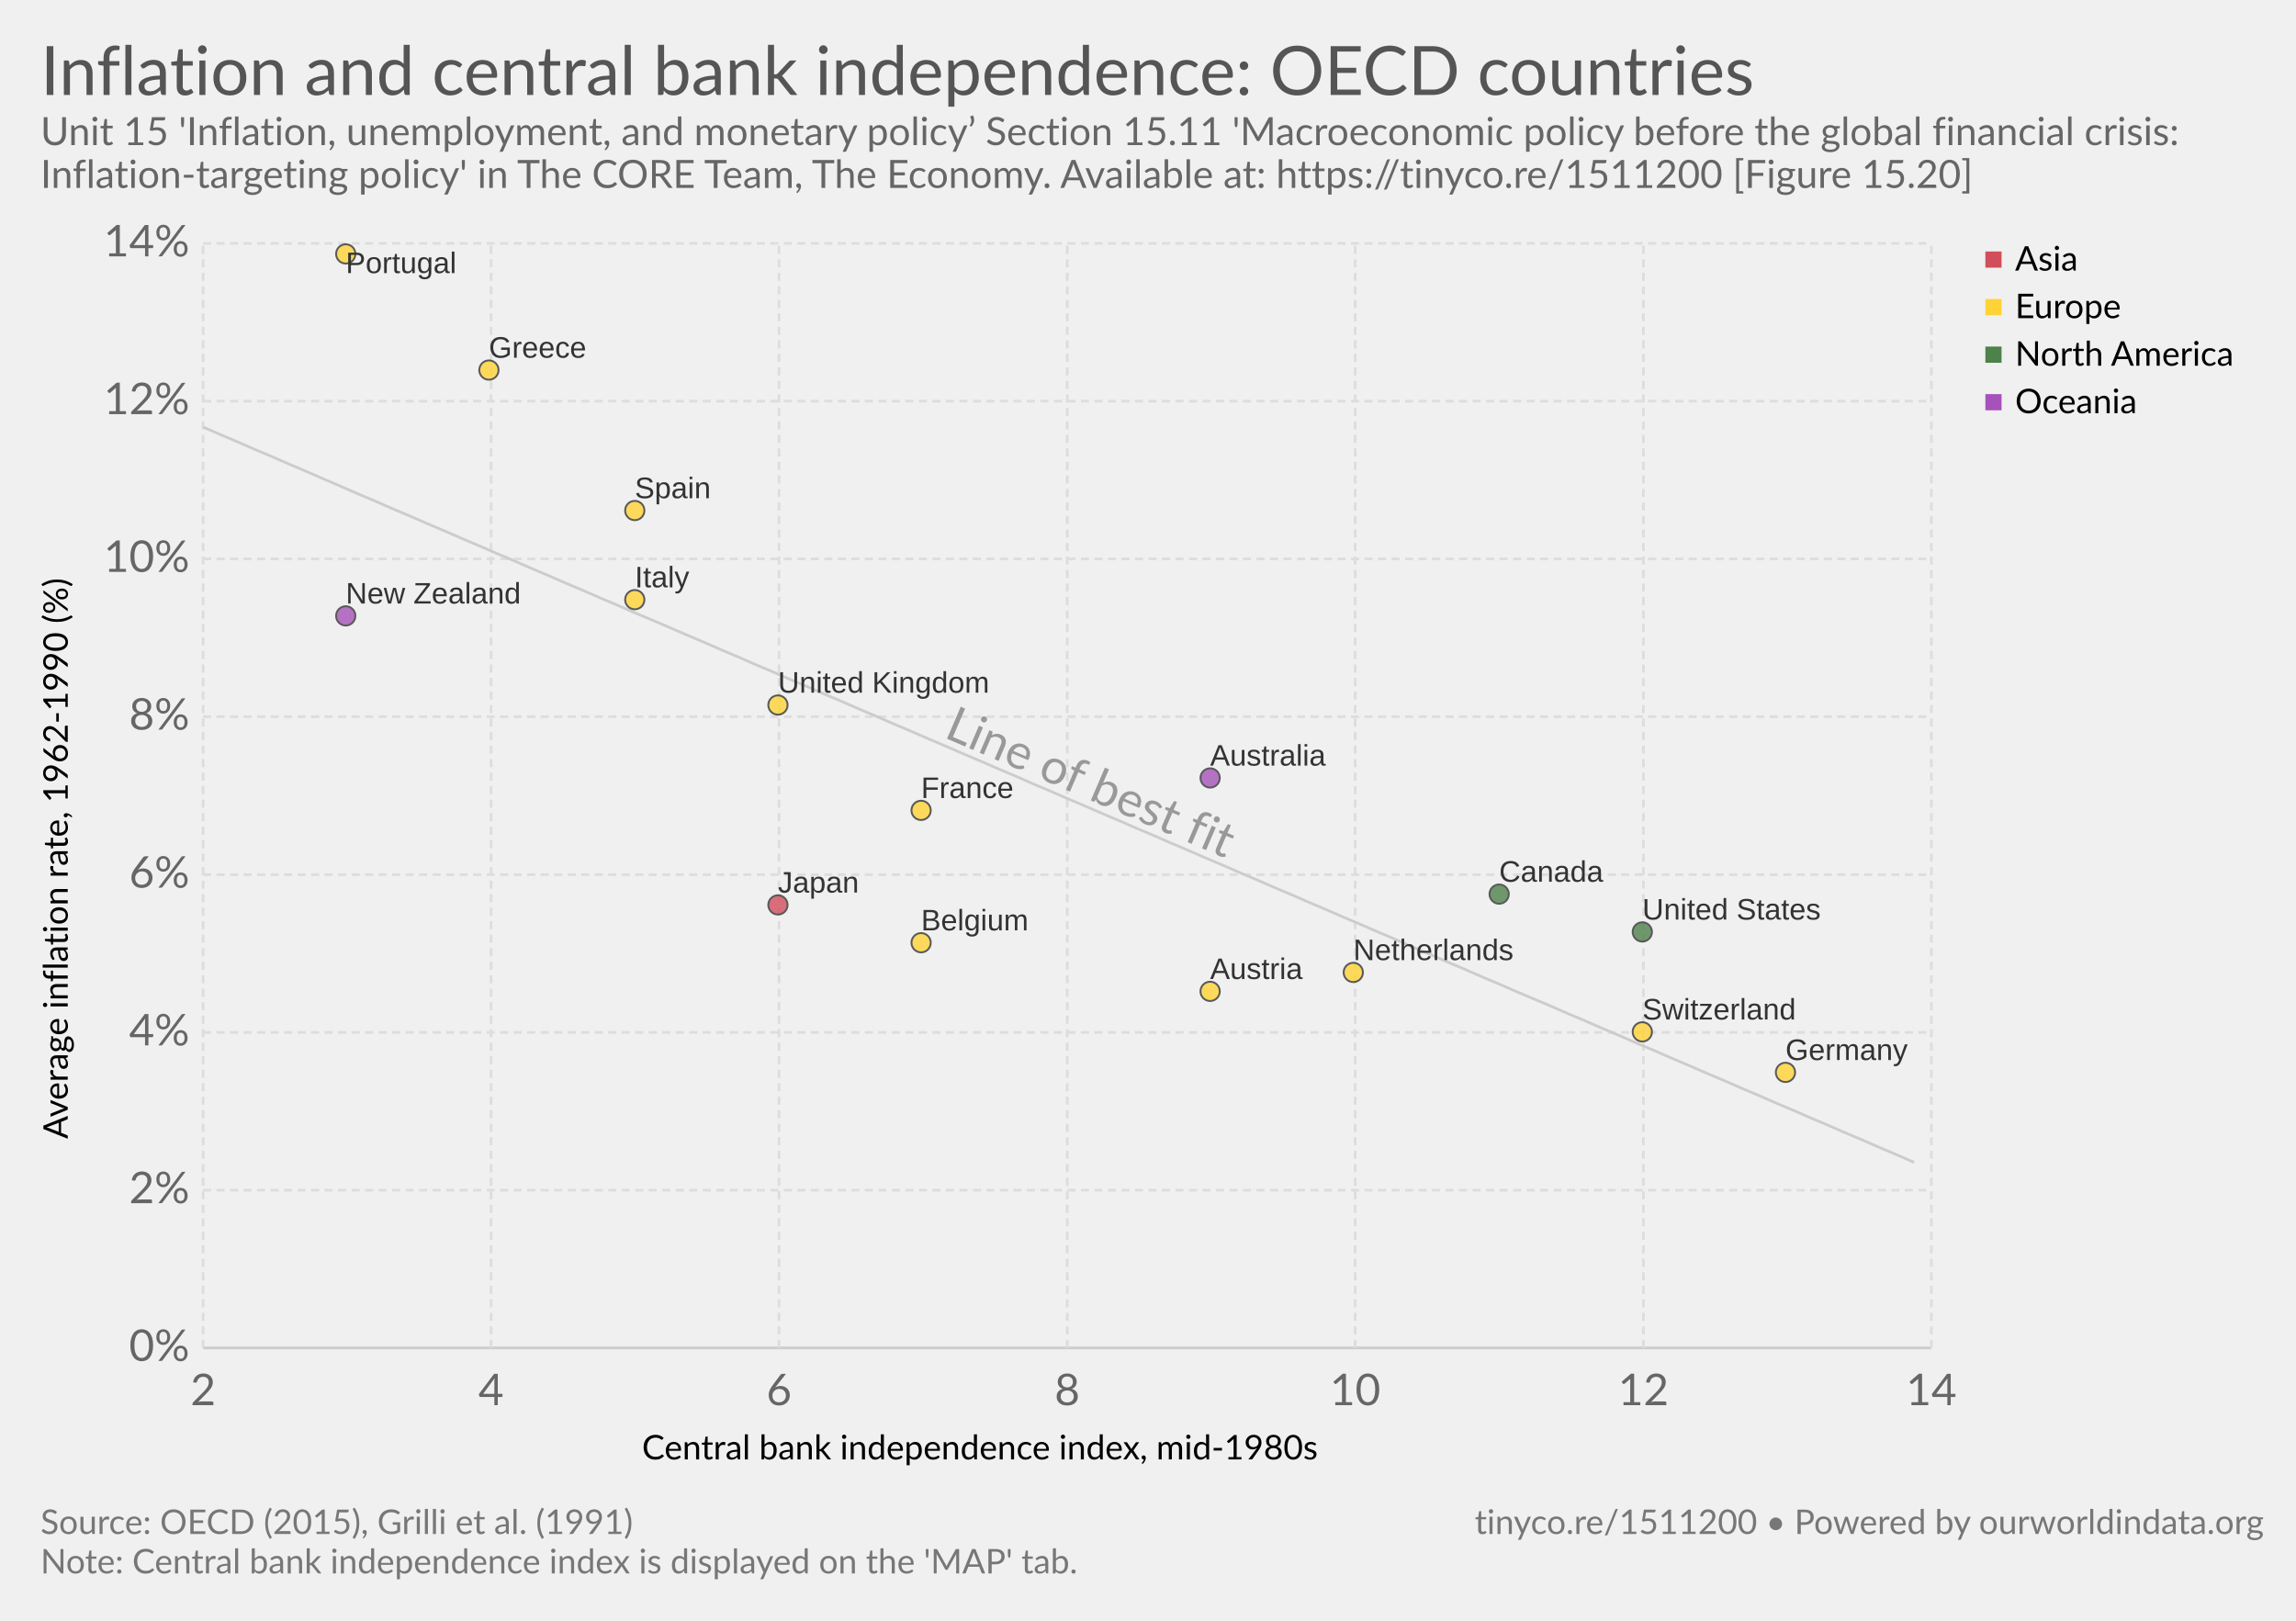
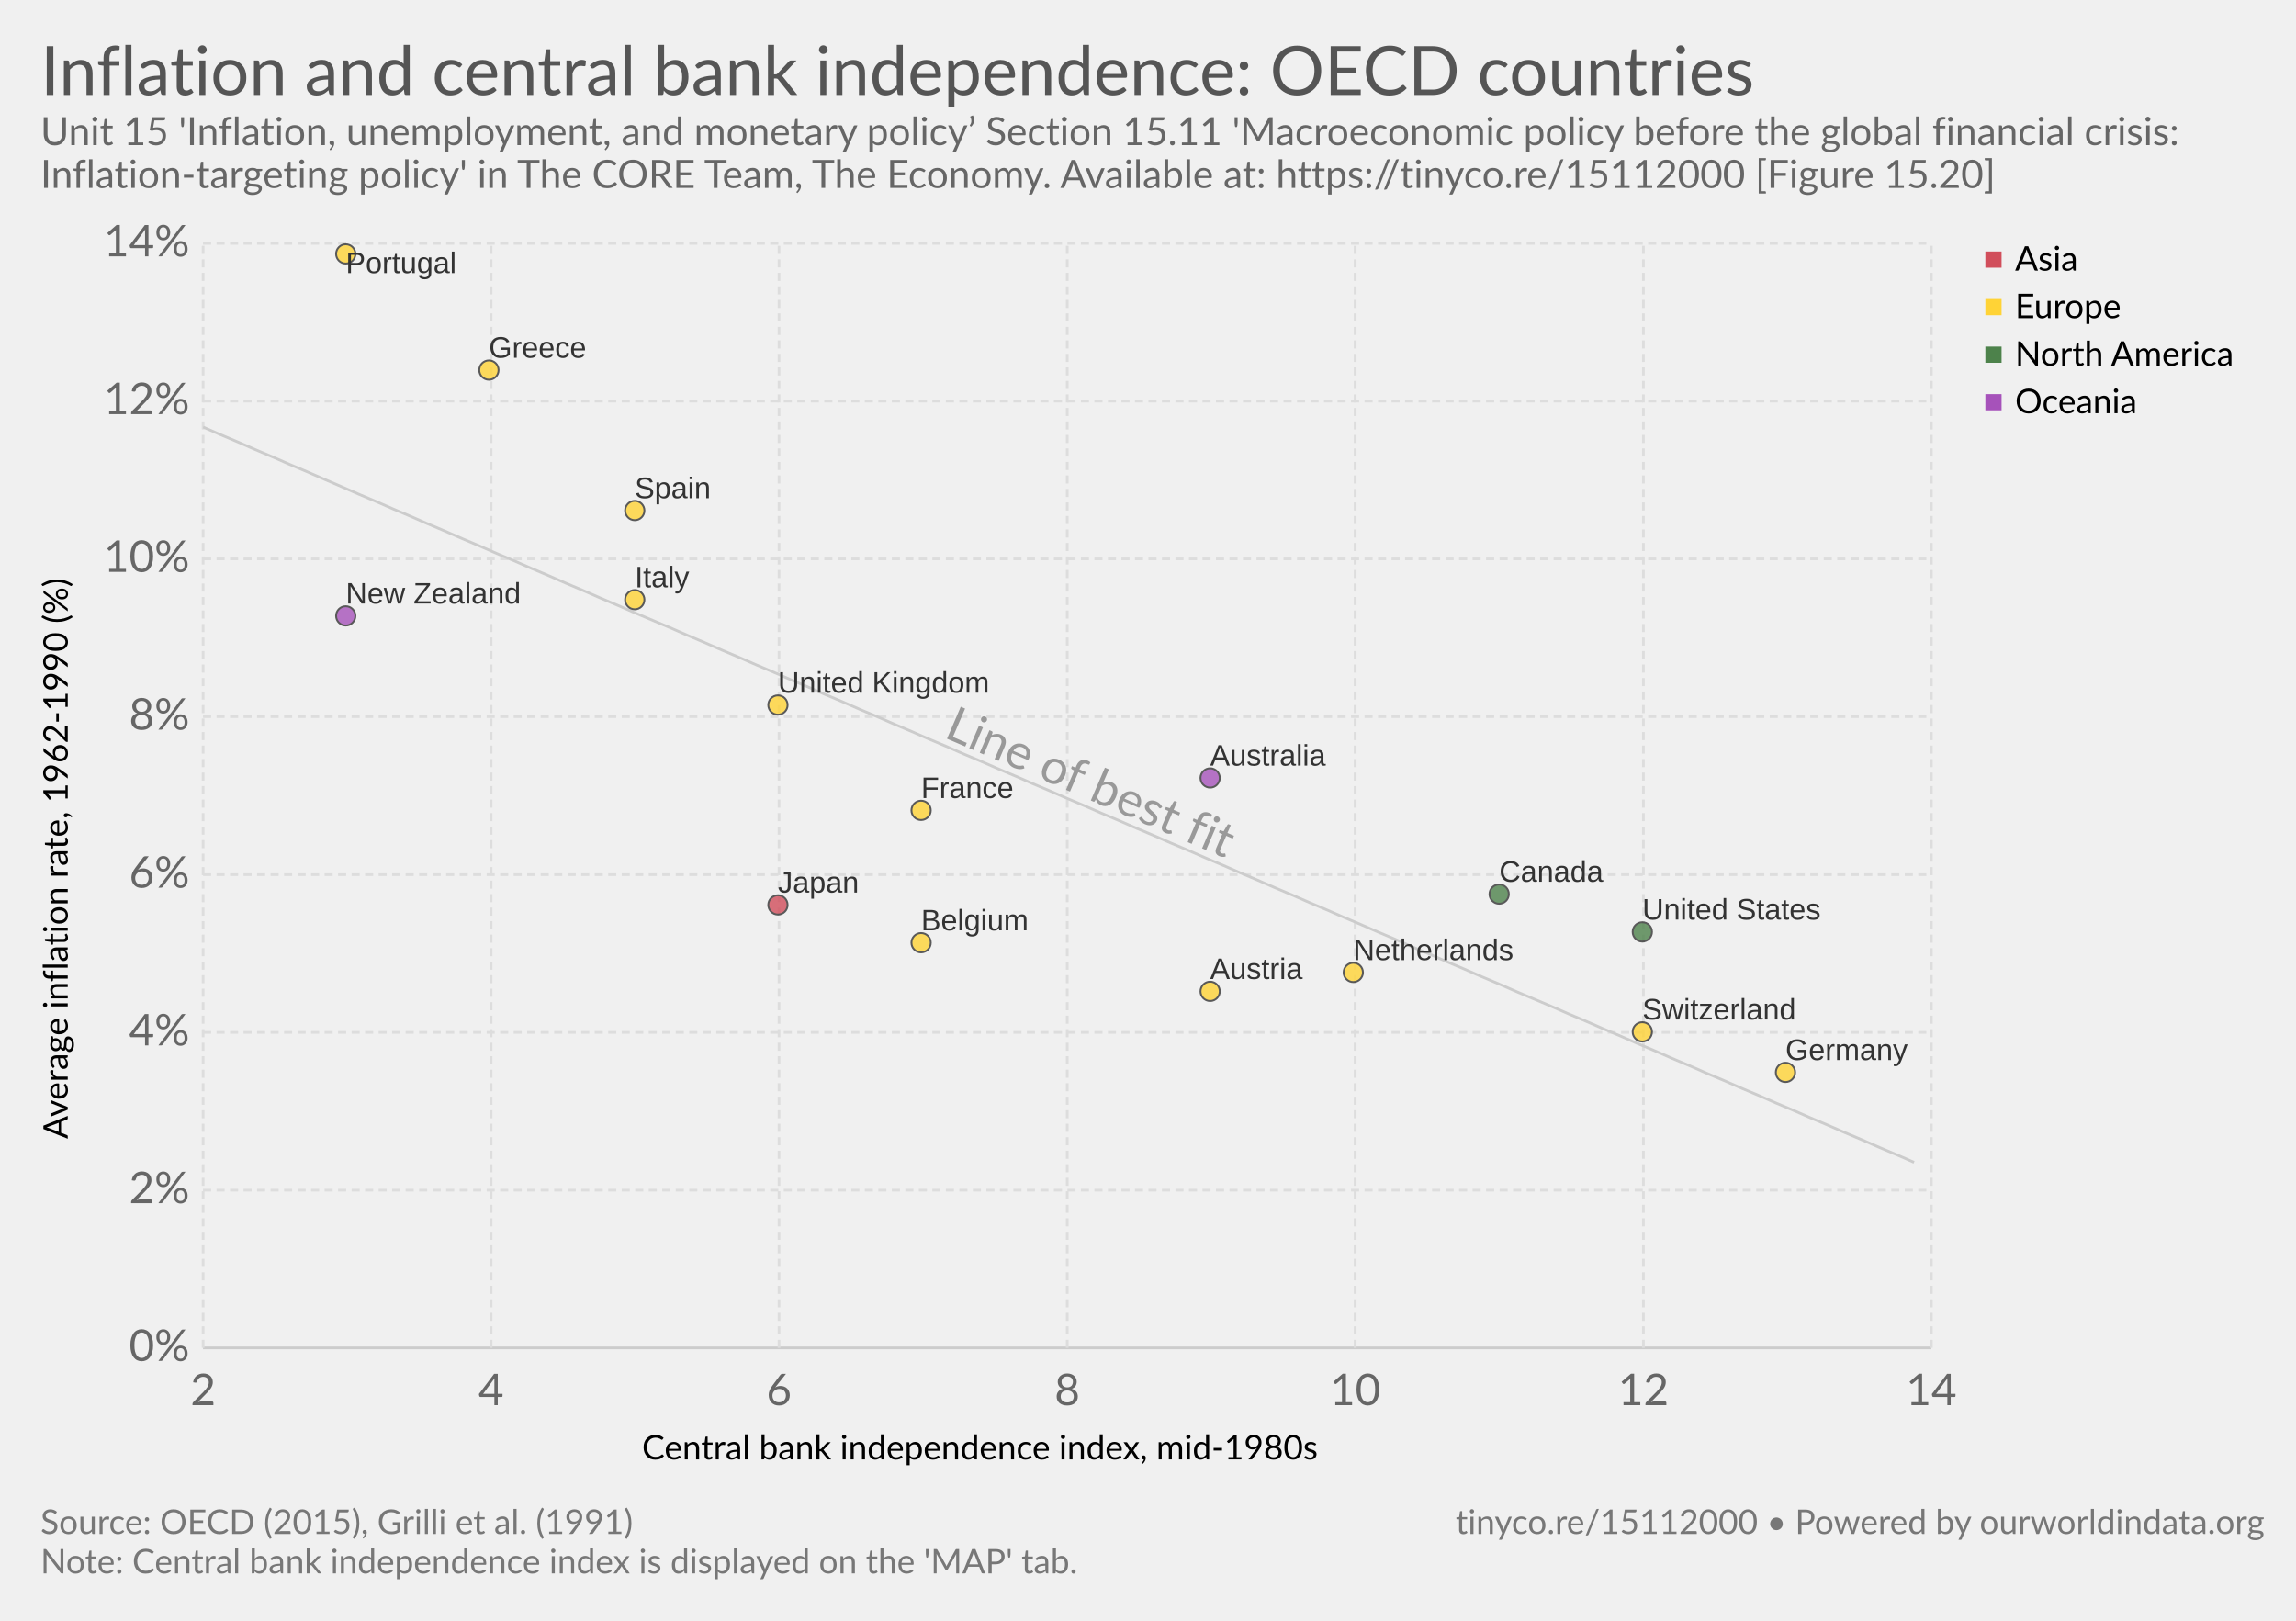
<svg xmlns="http://www.w3.org/2000/svg" version="1.1" style="font-family:Lato, 'Helvetica Neue', Helvetica, Arial, sans-serif;font-size:18px;background-color:white;text-rendering:optimizeLegibility;-webkit-font-smoothing:antialiased" width="850" height="600">
  <g class="HeaderView">
    <a href="https://ourworldindata.org/grapher/inflation-and-central-bank-independence-oecd-countries" target="_blank">
      <text font-size="25.20" x="15.0" y="35.2" fill="#555">
        <tspan x="15" y="35.16">Inflation and central bank independence: OECD countries</tspan>
      </text>
    </a>
    <text font-size="14.40" x="15.0" y="53.7" fill="#666">
      <tspan x="15" y="53.72">Unit 15 'Inflation, unemployment, and monetary policy’ Section 15.11 'Macroeconomic policy before the global financial crisis:</tspan>
-       <tspan x="15" y="69.56">Inflation-targeting policy' in The CORE Team, The Economy. Available at: https://tinyco.re/1511200 [Figure 15.20]
+       <tspan x="15" y="69.56">Inflation-targeting policy' in The CORE Team, The Economy. Available at: https://tinyco.re/15112000 [Figure 15.20]
</tspan>
    </text>
  </g>
  <g>
    <g class="AxisBoxView">
      <g class="HorizontalAxis">
        <text font-size="12.60" x="237.7" y="540.3">
          <tspan x="237.677" y="540.28">Central bank independence index, mid-1980s</tspan>
        </text>
        <text x="75.2" y="520.2" fill="#666" text-anchor="middle" font-size="16.2">2</text>
        <text x="181.8" y="520.2" fill="#666" text-anchor="middle" font-size="16.2">4</text>
        <text x="288.4" y="520.2" fill="#666" text-anchor="middle" font-size="16.2">6</text>
        <text x="395.1" y="520.2" fill="#666" text-anchor="middle" font-size="16.2">8</text>
        <text x="501.7" y="520.2" fill="#666" text-anchor="middle" font-size="16.2">10</text>
        <text x="608.4" y="520.2" fill="#666" text-anchor="middle" font-size="16.2">12</text>
        <text x="715" y="520.2" fill="#666" text-anchor="middle" font-size="16.2">14</text>
      </g>
      <g class="VerticalAxis">
        <text font-size="12.60" x="-421.6" y="25.1" transform="rotate(-90)">
          <tspan x="-421.597" y="25.08">Average inflation rate, 1962-1990 (%)</tspan>
        </text>
        <text x="70.16" y="499" fill="#666" dominant-baseline="middle" text-anchor="end" font-size="16.2">0%</text>
        <text x="70.16" y="440.6" fill="#666" dominant-baseline="middle" text-anchor="end" font-size="16.2">2%</text>
        <text x="70.16" y="382.2" fill="#666" dominant-baseline="middle" text-anchor="end" font-size="16.2">4%</text>
        <text x="70.16" y="323.8" fill="#666" dominant-baseline="middle" text-anchor="end" font-size="16.2">6%</text>
        <text x="70.16" y="265.3" fill="#666" dominant-baseline="middle" text-anchor="end" font-size="16.2">8%</text>
        <text x="70.16" y="206.9" fill="#666" dominant-baseline="middle" text-anchor="end" font-size="16.2">10%</text>
        <text x="70.16" y="148.5" fill="#666" dominant-baseline="middle" text-anchor="end" font-size="16.2">12%</text>
        <text x="70.16" y="90.1" fill="#666" dominant-baseline="middle" text-anchor="end" font-size="16.2">14%</text>
      </g>
      <g class="AxisGridLines">
        <line x1="75.16" y1="499" x2="715.00" y2="499" stroke="#ccc" />
        <line x1="75.16" y1="440.6" x2="715.00" y2="440.6" stroke="#ddd" stroke-dasharray="3,2" />
        <line x1="75.16" y1="382.2" x2="715.00" y2="382.2" stroke="#ddd" stroke-dasharray="3,2" />
        <line x1="75.16" y1="323.8" x2="715.00" y2="323.8" stroke="#ddd" stroke-dasharray="3,2" />
        <line x1="75.16" y1="265.3" x2="715.00" y2="265.3" stroke="#ddd" stroke-dasharray="3,2" />
        <line x1="75.16" y1="206.9" x2="715.00" y2="206.9" stroke="#ddd" stroke-dasharray="3,2" />
        <line x1="75.16" y1="148.5" x2="715.00" y2="148.5" stroke="#ddd" stroke-dasharray="3,2" />
        <line x1="75.16" y1="90.1" x2="715.00" y2="90.1" stroke="#ddd" stroke-dasharray="3,2" />
      </g>
      <g class="AxisGridLines">
        <line x1="75.2" y1="499.00" x2="75.2" y2="90.10" stroke="#ddd" stroke-dasharray="3,2" />
        <line x1="181.8" y1="499.00" x2="181.8" y2="90.10" stroke="#ddd" stroke-dasharray="3,2" />
        <line x1="288.4" y1="499.00" x2="288.4" y2="90.10" stroke="#ddd" stroke-dasharray="3,2" />
        <line x1="395.1" y1="499.00" x2="395.1" y2="90.10" stroke="#ddd" stroke-dasharray="3,2" />
        <line x1="501.7" y1="499.00" x2="501.7" y2="90.10" stroke="#ddd" stroke-dasharray="3,2" />
        <line x1="608.4" y1="499.00" x2="608.4" y2="90.10" stroke="#ddd" stroke-dasharray="3,2" />
        <line x1="715" y1="499.00" x2="715" y2="90.10" stroke="#ddd" stroke-dasharray="3,2" />
      </g>
    </g>
    <g class="ComparisonLine">
      <defs>
        <clipPath id="axisBounds-9">
          <rect x="75.162" y="90.1" width="639.838" height="408.9" />
        </clipPath>
      </defs>
      <path d="M75.2,158.1L81.6,160.9L88,163.6L94.4,166.4L100.8,169.1L107.2,171.9L113.6,174.6L120,177.4L126.3,180.1L132.7,182.9L139.1,185.6L145.5,188.4L151.9,191.1L158.3,193.9L164.7,196.6L171.1,199.4L177.5,202.1L183.9,204.9L190.3,207.6L196.7,210.4L203.1,213.1L209.5,215.9L215.9,218.6L222.3,221.4L228.7,224.1L235.1,226.9L241.5,229.6L247.9,232.3L254.3,235.1L260.7,237.8L267.1,240.6L273.5,243.3L279.9,246.1L286.3,248.8L292.7,251.6L299.1,254.3L305.5,257.1L311.9,259.8L318.3,262.6L324.7,265.3L331.1,268.1L337.5,270.8L343.9,273.6L350.3,276.3L356.7,279.1L363.1,281.8L369.5,284.6L375.9,287.3L382.3,290.1L388.7,292.8L395.1,295.6L401.5,298.3L407.9,301.1L414.3,303.8L420.7,306.6L427.1,309.3L433.5,312.1L439.9,314.8L446.3,317.6L452.7,320.3L459.1,323.1L465.5,325.8L471.9,328.6L478.3,331.3L484.7,334.1L491.1,336.8L497.5,339.6L503.9,342.3L510.3,345.1L516.7,347.8L523,350.6L529.4,353.3L535.8,356.1L542.2,358.8L548.6,361.6L555,364.3L561.4,367.1L567.8,369.8L574.2,372.5L580.6,375.3L587,378L593.4,380.8L599.8,383.5L606.2,386.3L612.6,389L619,391.8L625.4,394.5L631.8,397.3L638.2,400L644.6,402.8L651,405.5L657.4,408.3L663.8,411L670.2,413.8L676.6,416.5L683,419.3L689.4,422L695.8,424.8L702.2,427.5L708.6,430.3" clip-path="url(#axisBounds-9)" fill="none" stroke="#ccc" />
      <text x="345.02" y="292.6" fill="#999" transform="rotate(23.25534,395.1,292.6)" clip-path="url(#axisBounds-9)">Line of best fit</text>
    </g>
    <g class="PointsWithLabels clickable" clip-path="url(#scatterBounds-10)" font-family="Arial, sans-serif">
      <rect x="75.162" y="90.1" width="639.838" height="408.9" fill="rgba(255,255,255,0)" />
      <defs>
        <clipPath id="scatterBounds-10">
          <rect x="65.162" y="80.1" width="659.838" height="428.9" />
        </clipPath>
      </defs>
      <g class="key-Australia_0">
        <circle cx="448.00" cy="288.00" r="3.57" fill="#a652ba" opacity="0.8" stroke="#333" stroke-width="0.7" />
      </g>
      <g class="key-Austria_0">
        <circle cx="448.00" cy="367.00" r="3.57" fill="#ffd336" opacity="0.8" stroke="#333" stroke-width="0.7" />
      </g>
      <g class="key-Belgium_0">
        <circle cx="341.00" cy="349.00" r="3.57" fill="#ffd336" opacity="0.8" stroke="#333" stroke-width="0.7" />
      </g>
      <g class="key-Canada_0">
        <circle cx="555.00" cy="331.00" r="3.57" fill="#4d824b" opacity="0.8" stroke="#333" stroke-width="0.7" />
      </g>
      <g class="key-France_0">
        <circle cx="341.00" cy="300.00" r="3.57" fill="#ffd336" opacity="0.8" stroke="#333" stroke-width="0.7" />
      </g>
      <g class="key-Germany_0">
        <circle cx="661.00" cy="397.00" r="3.57" fill="#ffd336" opacity="0.8" stroke="#333" stroke-width="0.7" />
      </g>
      <g class="key-Greece_0">
        <circle cx="181.00" cy="137.00" r="3.57" fill="#ffd336" opacity="0.8" stroke="#333" stroke-width="0.7" />
      </g>
      <g class="key-Italy_0">
        <circle cx="235.00" cy="222.00" r="3.57" fill="#ffd336" opacity="0.8" stroke="#333" stroke-width="0.7" />
      </g>
      <g class="key-Japan_0">
        <circle cx="288.00" cy="335.00" r="3.57" fill="#d14e5b" opacity="0.8" stroke="#333" stroke-width="0.7" />
      </g>
      <g class="key-Netherlands_0">
        <circle cx="501.00" cy="360.00" r="3.57" fill="#ffd336" opacity="0.8" stroke="#333" stroke-width="0.7" />
      </g>
      <g class="key-New-Zealand_0">
        <circle cx="128.00" cy="228.00" r="3.57" fill="#a652ba" opacity="0.8" stroke="#333" stroke-width="0.7" />
      </g>
      <g class="key-Portugal_0">
        <circle cx="128.00" cy="94.00" r="3.57" fill="#ffd336" opacity="0.8" stroke="#333" stroke-width="0.7" />
      </g>
      <g class="key-Spain_0">
        <circle cx="235.00" cy="189.00" r="3.57" fill="#ffd336" opacity="0.8" stroke="#333" stroke-width="0.7" />
      </g>
      <g class="key-Switzerland_0">
        <circle cx="608.00" cy="382.00" r="3.57" fill="#ffd336" opacity="0.8" stroke="#333" stroke-width="0.7" />
      </g>
      <g class="key-United-Kingdom_0">
        <circle cx="288.00" cy="261.00" r="3.57" fill="#ffd336" opacity="0.8" stroke="#333" stroke-width="0.7" />
      </g>
      <g class="key-United-States_0">
        <circle cx="608.00" cy="345.00" r="3.57" fill="#4d824b" opacity="0.8" stroke="#333" stroke-width="0.7" />
      </g>
      <g class="backgroundLabels" fill="#333">
        <text x="448.00" y="283.43" font-size="11.00">Australia</text>
        <text x="448.00" y="362.43" font-size="11.00">Austria</text>
        <text x="341.00" y="344.43" font-size="11.00">Belgium</text>
        <text x="555.00" y="326.43" font-size="11.00">Canada</text>
        <text x="341.00" y="295.43" font-size="11.00">France</text>
        <text x="661.00" y="392.43" font-size="11.00">Germany</text>
        <text x="181.00" y="132.43" font-size="11.00">Greece</text>
        <text x="235.00" y="217.43" font-size="11.00">Italy</text>
        <text x="288.00" y="330.43" font-size="11.00">Japan</text>
        <text x="501.00" y="355.43" font-size="11.00">Netherlands</text>
        <text x="128.00" y="223.43" font-size="11.00">New Zealand</text>
        <text x="128.00" y="101.10" font-size="11.00">Portugal</text>
        <text x="235.00" y="184.43" font-size="11.00">Spain</text>
        <text x="608.00" y="377.43" font-size="11.00">Switzerland</text>
        <text x="288.00" y="256.43" font-size="11.00">United Kingdom</text>
        <text x="608.00" y="340.43" font-size="11.00">United States</text>
      </g>
    </g>
    <g class="ScatterColorLegend clickable" style="cursor:pointer">
      <g class="legendMark">
        <rect x="735" y="87.6" width="35.57" height="17.6" fill="#fff" opacity="0" />,<rect x="735" y="93.1" width="6" height="6" fill="#d14e5b" />,<text font-size="12.60" x="746.0" y="100.2">
          <tspan x="746" y="100.18">Asia</tspan>
        </text>
      </g>
      <g class="legendMark">
        <rect x="735" y="105.2" width="51.824" height="17.6" fill="#fff" opacity="0" />,<rect x="735" y="110.7" width="6" height="6" fill="#ffd336" />,<text font-size="12.60" x="746.0" y="117.8">
          <tspan x="746" y="117.78">Europe</tspan>
        </text>
      </g>
      <g class="legendMark">
        <rect x="735" y="122.8" width="91.64" height="17.6" fill="#fff" opacity="0" />,<rect x="735" y="128.3" width="6" height="6" fill="#4d824b" />,<text font-size="12.60" x="746.0" y="135.4">
          <tspan x="746" y="135.38">North America</tspan>
        </text>
      </g>
      <g class="legendMark">
        <rect x="735" y="140.4" width="58.124" height="17.6" fill="#fff" opacity="0" />,<rect x="735" y="145.9" width="6" height="6" fill="#a652ba" />,<text font-size="12.60" x="746.0" y="153.0">
          <tspan x="746" y="152.98">Oceania</tspan>
        </text>
      </g>
    </g>
  </g>
  <g class="SourcesFooter" style="fill:#777">
    <g class="clickable" style="fill:#777">
      <text font-size="12.60" x="15.0" y="567.9">
        <tspan x="15" y="567.88">Source: OECD (2015), Grilli et al. (1991)</tspan>
      </text>
    </g>
    <text font-size="12.60" x="15.0" y="582.5">
      <tspan x="15" y="582.48">Note: Central bank independence index is displayed on the 'MAP' tab.</tspan>
    </text>
-     <text font-size="12.60" x="546.0" y="567.9">
-       <tspan x="545.956" y="567.88">
-         <a target="_blank" style="fill: #777;" href="https://tinyco.re/1511200">tinyco.re/1511200</a> • <a href="https://ourworldindata.org" target="_blank">Powered by ourworldindata.org</a>
+     <text font-size="12.60" x="538.9" y="567.9">
+       <tspan x="538.9" y="567.88">
+         <a target="_blank" style="fill: #777;" href="https://tinyco.re/15112000">tinyco.re/15112000</a> • <a href="https://ourworldindata.org" target="_blank">Powered by ourworldindata.org</a>
      </tspan>
    </text>
  </g>
</svg>
